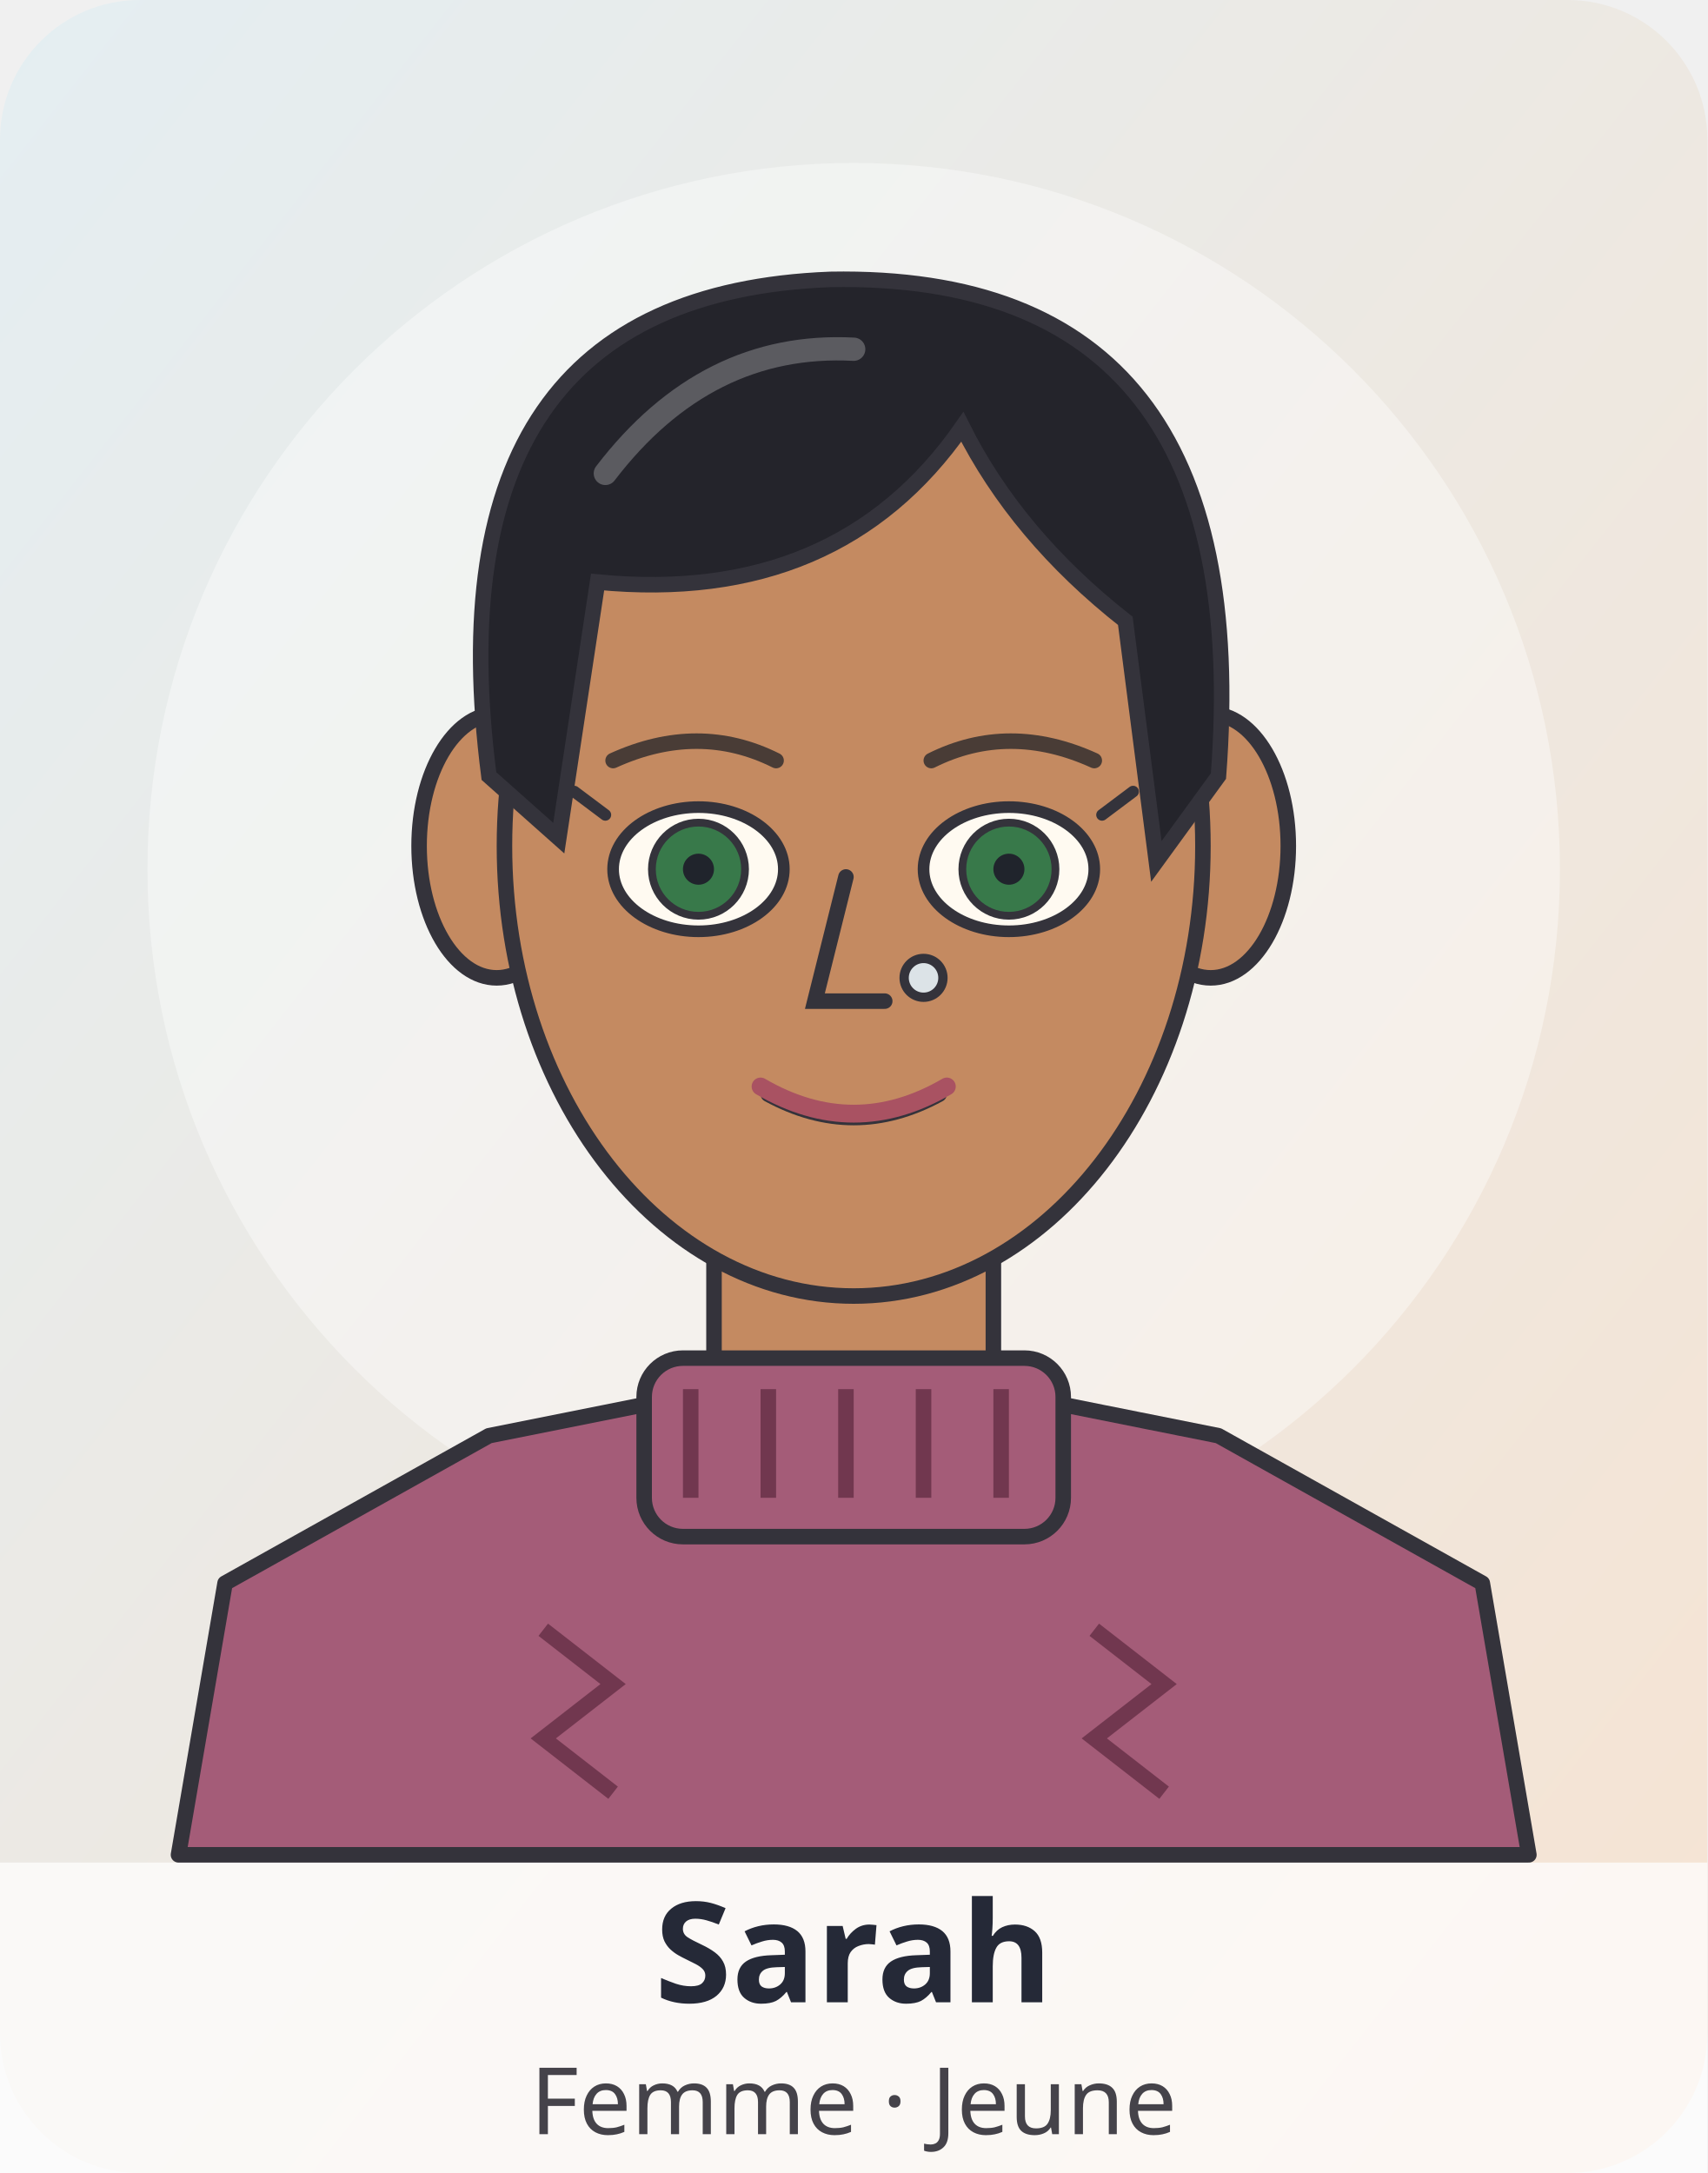
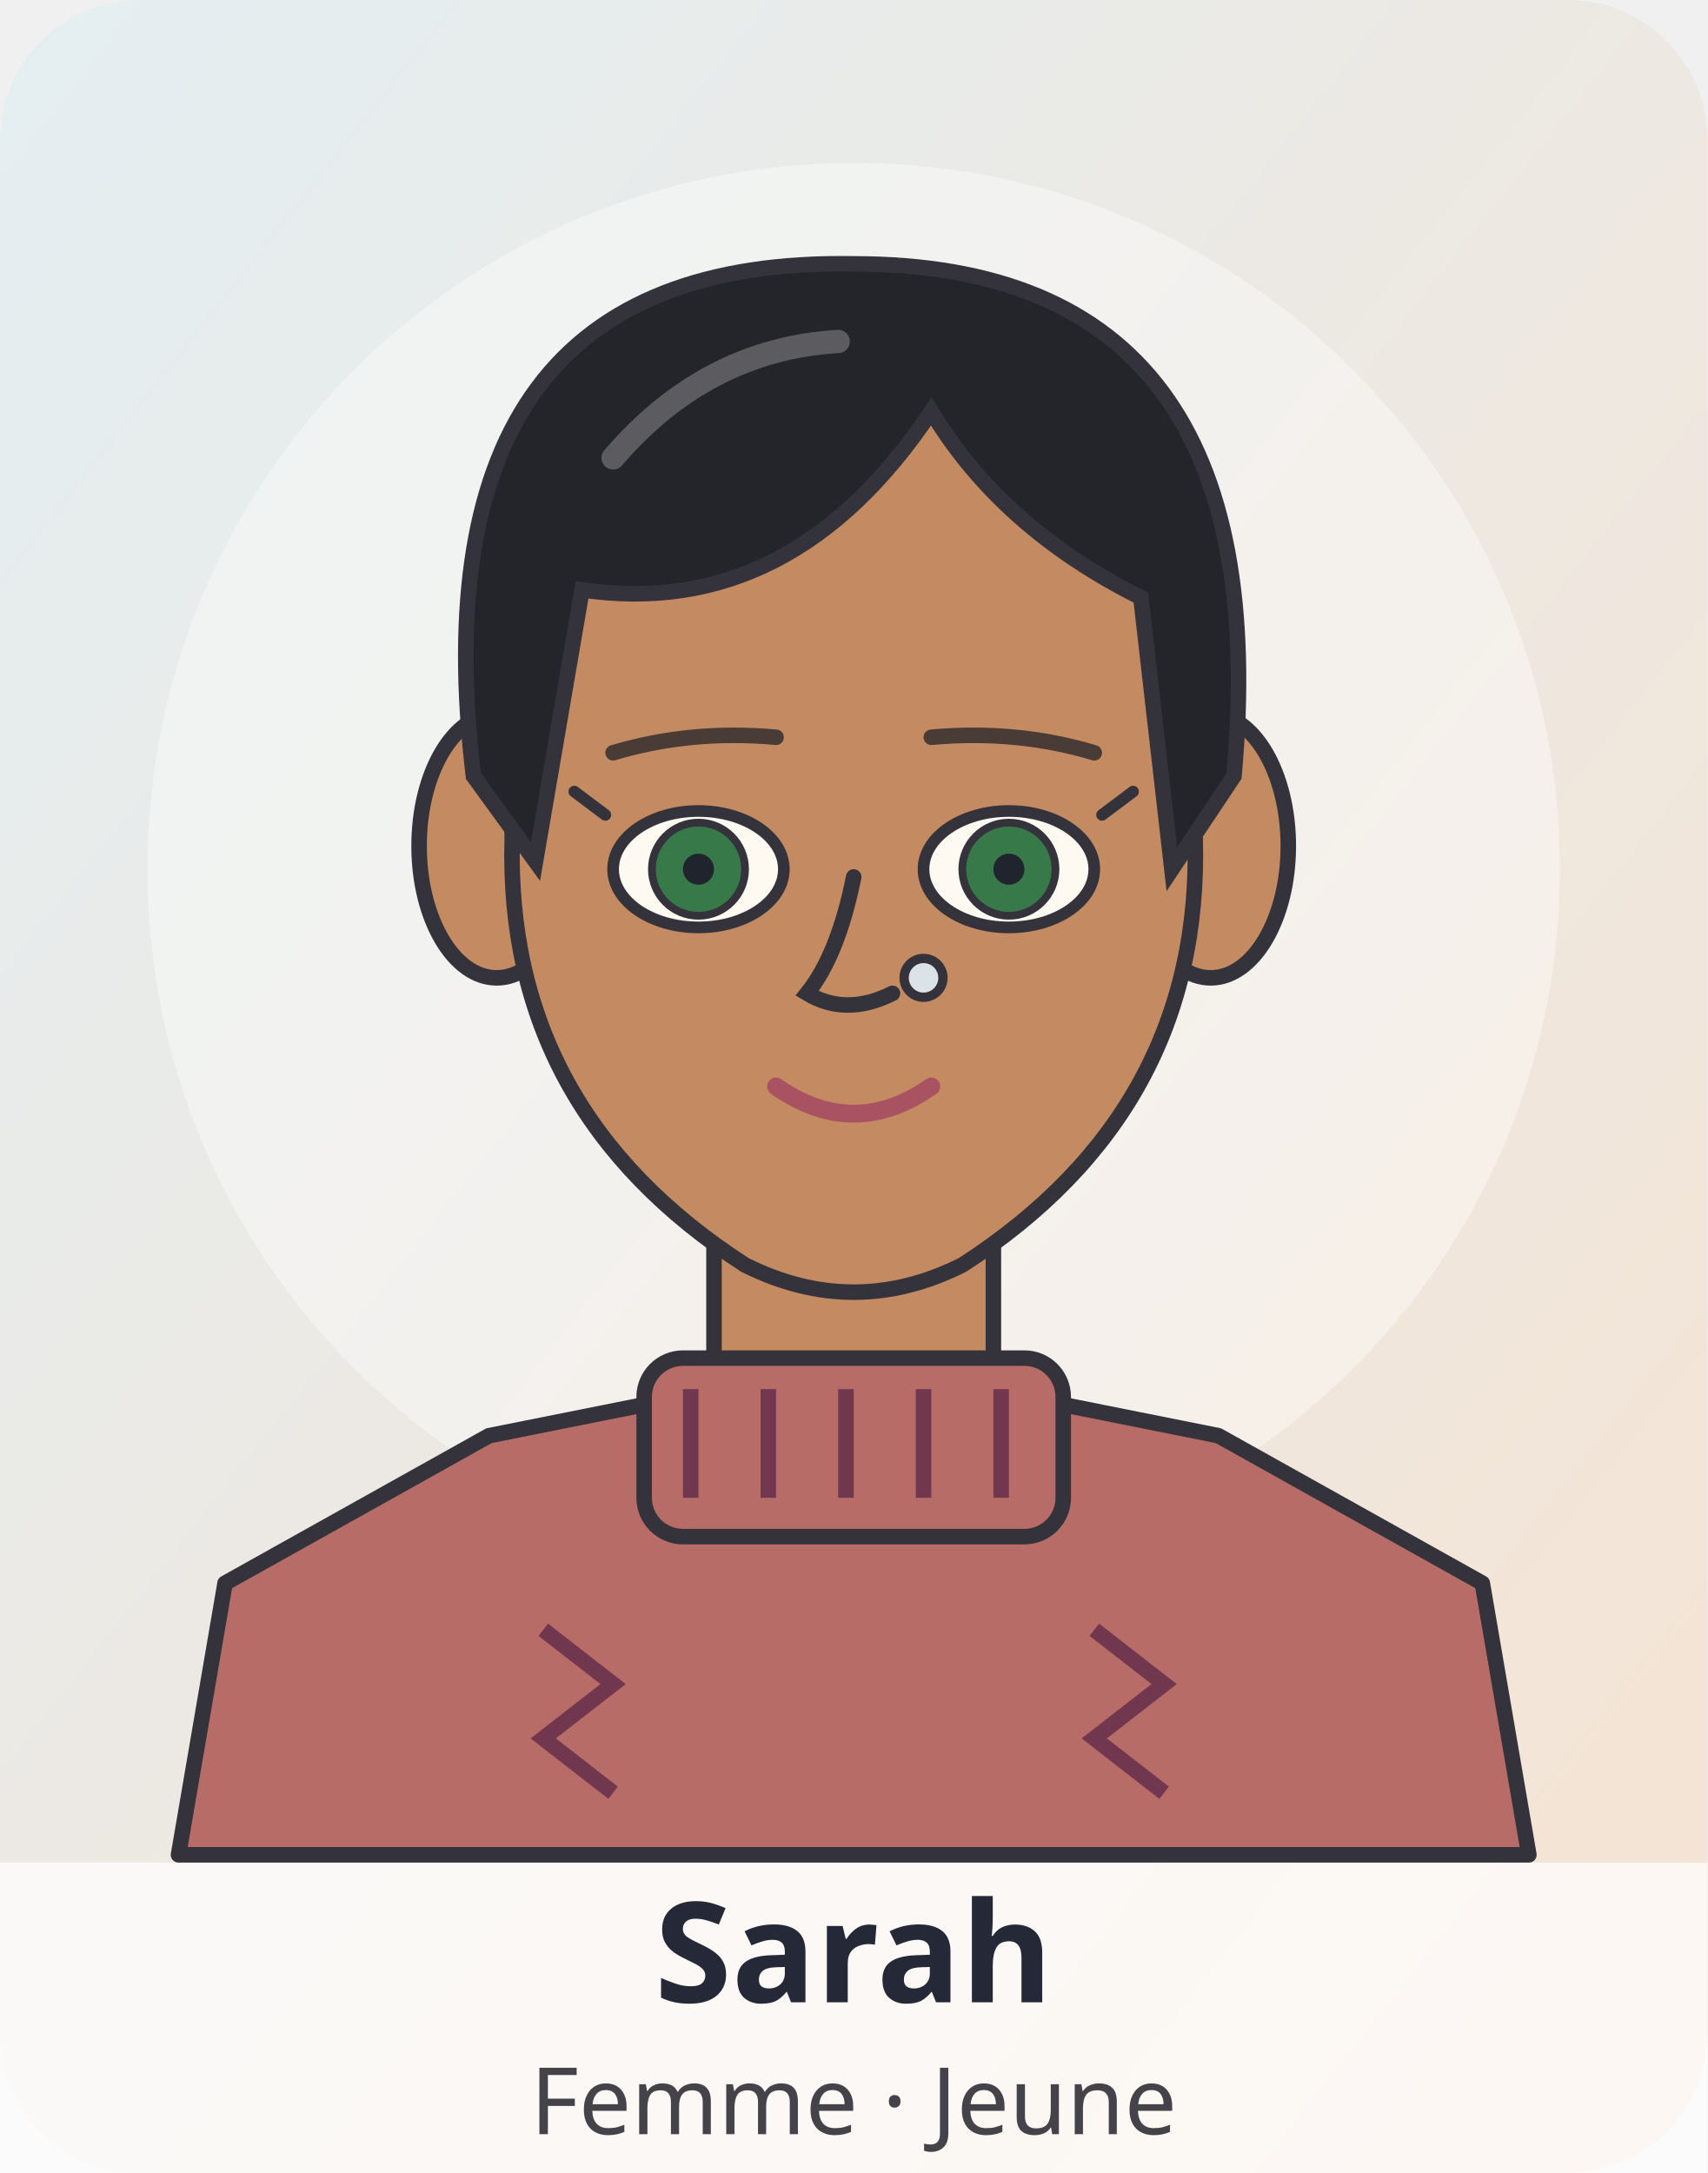
<svg xmlns="http://www.w3.org/2000/svg" viewBox="0 0 220 280" role="img" aria-labelledby="title-c11 desc-c11">
  <defs>
    <linearGradient id="fond-c11" x2="1" y2="1">
      <stop stop-color="#e4eef2" />
      <stop offset="1" stop-color="#f6e3d2" />
    </linearGradient>
  </defs>
  <rect width="220" height="280" rx="18" fill="url(#fond-c11)" />
  <circle cx="110" cy="112" r="91" fill="#fff" opacity=".38" />
  <path d="M0 240 H220 V280 H0Z" fill="#fff" opacity=".72" />
  <path d="M92 153 V186 Q110 203 128 186 V153" fill="#c48a61" stroke="#34333b" stroke-width="2" />
-   <path d="M83 181 L63 185 L29 204 L23 239 L197 239 L191 204 L157 185 L137 181Z" fill="#a45c78" stroke="#34333b" stroke-width="2" stroke-linejoin="round" />
-   <rect x="83" y="175" width="54" height="23" rx="5" fill="#a45c78" stroke="#34333b" stroke-width="2" stroke-linejoin="round" />
+   <path d="M83 181 L63 185 L29 204 L23 239 L197 239 L191 204 L157 185 L137 181Z" fill="#b86c67" stroke="#34333b" stroke-width="2" stroke-linejoin="round" />
+   <rect x="83" y="175" width="54" height="23" rx="5" fill="#b86c67" stroke="#34333b" stroke-width="2" stroke-linejoin="round" />
  <path d="M89 179 V193 M99 179 V193 M109 179 V193 M119 179 V193 M129 179 V193 M70 210 L79 217 L70 224 L79 231 M141 210 L150 217 L141 224 L150 231" fill="none" stroke="#71374f" stroke-width="2" />
  <g fill="#c48a61" stroke="#34333b" stroke-width="2">
    <ellipse cx="64" cy="109" rx="10" ry="17" />
    <ellipse cx="156" cy="109" rx="10" ry="17" />
-     <ellipse cx="110" cy="109" rx="45" ry="58" />
+     <path d="M110 51 C81 51 65 72 66 108 Q65 143 96 163 Q110 170 124 163 Q155 143 154 108 C155 72 139 51 110 51Z" />
  </g>
-   <path d="M63 100 Q55 38 107 36 Q162 35 157 100 L149 111 L145 80 Q131 69 124 55 Q108 78 77 75 L72 108Z" fill="#24242b" stroke="#34333b" stroke-width="2" />
-   <path d="M78 61 Q91 44 110 45" fill="none" stroke="#fff" stroke-opacity=".25" stroke-width="3" stroke-linecap="round" />
+   <path d="M61 100 Q53 33 110 34 Q165 34 159 100 L151 112 L147 77 Q129 68 120 53 Q102 80 75 76 L69 111Z" fill="#24242b" stroke="#34333b" stroke-width="2" />
+   <path d="M79 59 Q91 45 108 44" fill="none" stroke="#fff" stroke-opacity=".25" stroke-width="3" stroke-linecap="round" />
  <g fill="#fffaf1" stroke="#34333b" stroke-width="1.5">
-     <ellipse cx="90" cy="112" rx="11" ry="8" />
-     <ellipse cx="130" cy="112" rx="11" ry="8" />
+     <ellipse cx="90" cy="112" rx="11" ry="7.5" />
+     <ellipse cx="130" cy="112" rx="11" ry="7.5" />
  </g>
  <g fill="#38794a" stroke="#34333b" stroke-width="1">
    <circle cx="90" cy="112" r="6" />
    <circle cx="130" cy="112" r="6" />
  </g>
  <g fill="#20242c">
    <circle cx="90" cy="112" r="2" />
    <circle cx="130" cy="112" r="2" />
  </g>
-   <path d="M79 98 Q90 93 100 98 M120 98 Q130 93 141 98" fill="none" stroke="#493c36" stroke-width="2" stroke-linecap="round" />
-   <path d="M109 113 L105 129 L114 129 M99 141 Q110 147 121 141" fill="none" stroke="#34333b" stroke-width="2" stroke-linecap="round" />
-   <path d="M98 140 Q110 147 122 140" fill="none" stroke="#a95262" stroke-width="2.3" stroke-linecap="round" />
+   <path d="M79 97 Q89 94 100 95 M120 95 Q131 94 141 97" fill="none" stroke="#493c36" stroke-width="2" stroke-linecap="round" />
+   <path d="M110 113 Q108 123 104 128 Q109 131 115 128 M100 140 Q110 147 120 140" fill="none" stroke="#34333b" stroke-width="2" stroke-linecap="round" />
+   <path d="M100 140 Q110 147 120 140" fill="none" stroke="#a95262" stroke-width="2.3" stroke-linecap="round" />
  <path d="M78 105 L74 102 M142 105 L146 102" fill="none" stroke="#34333b" stroke-width="1.5" stroke-linecap="round" />
  <circle cx="119" cy="126" r="2.5" fill="#dce3e7" stroke="#34333b" stroke-width="1.2" />
  <text x="110" y="258" text-anchor="middle" font-family="sans-serif" font-size="18" font-weight="700" fill="#252937">Sarah</text>
  <text x="110" y="275" text-anchor="middle" font-family="sans-serif" font-size="12" fill="#45434a">Femme · Jeune</text>
</svg>
